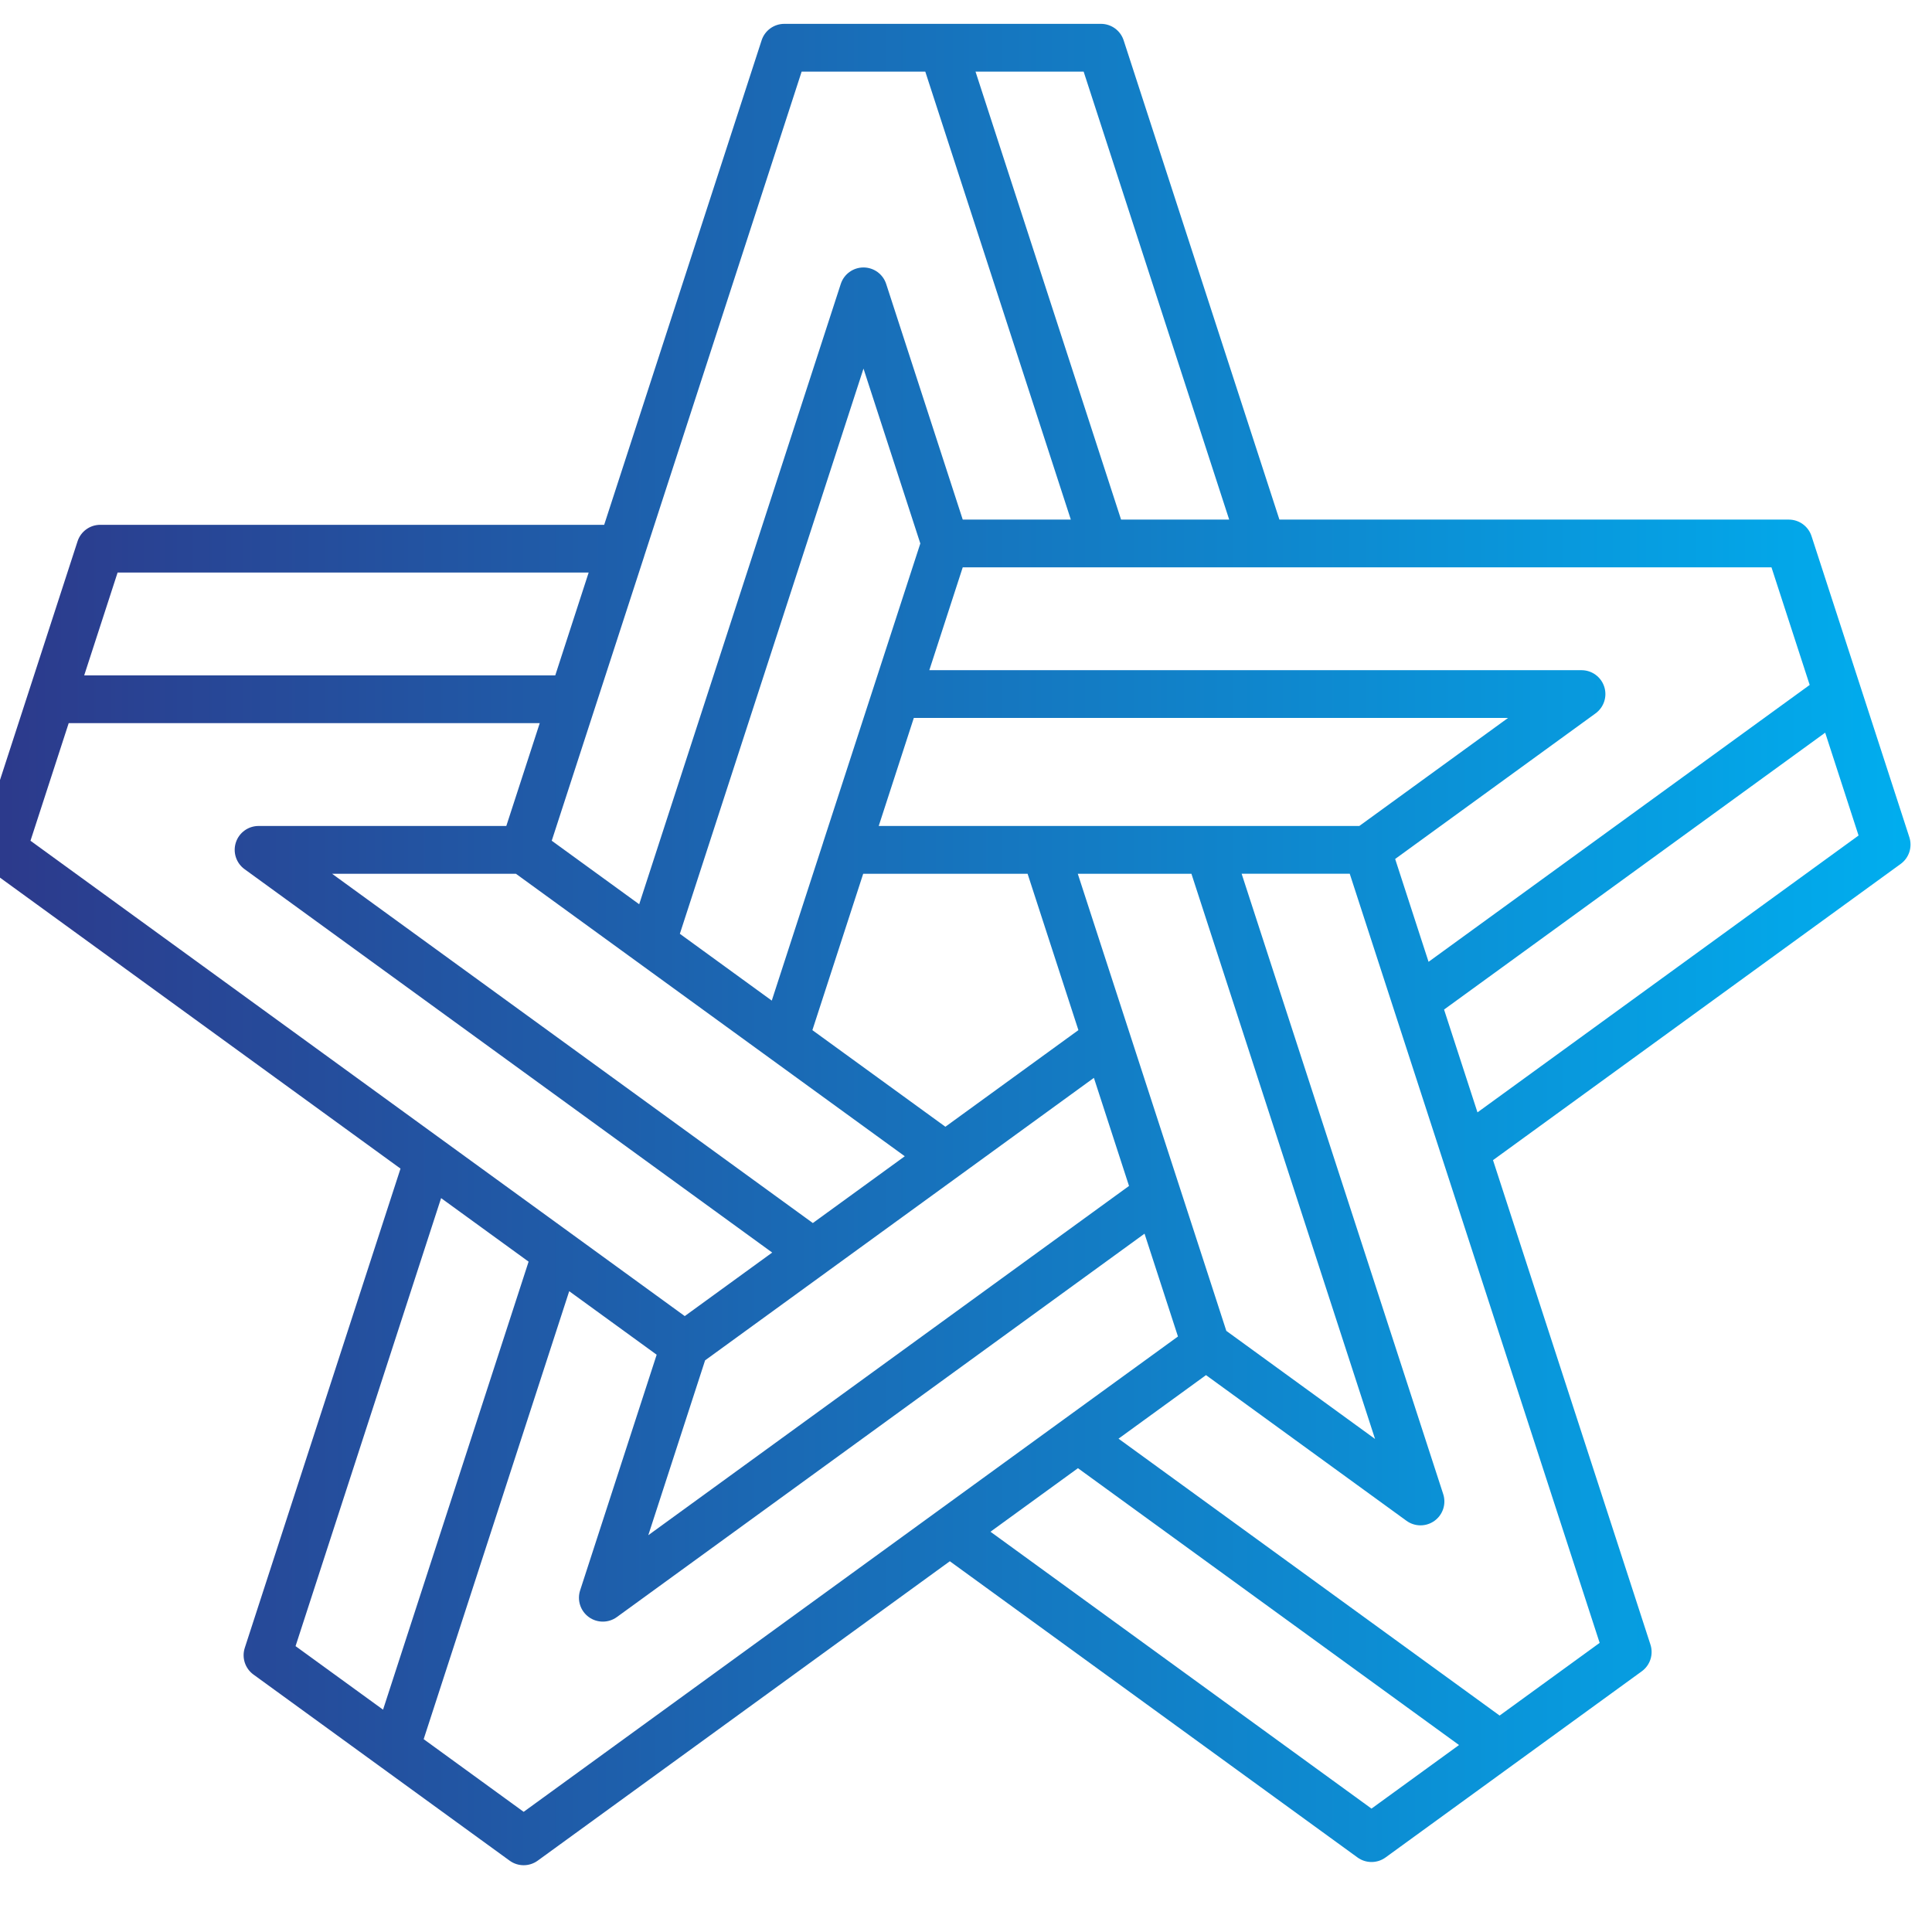
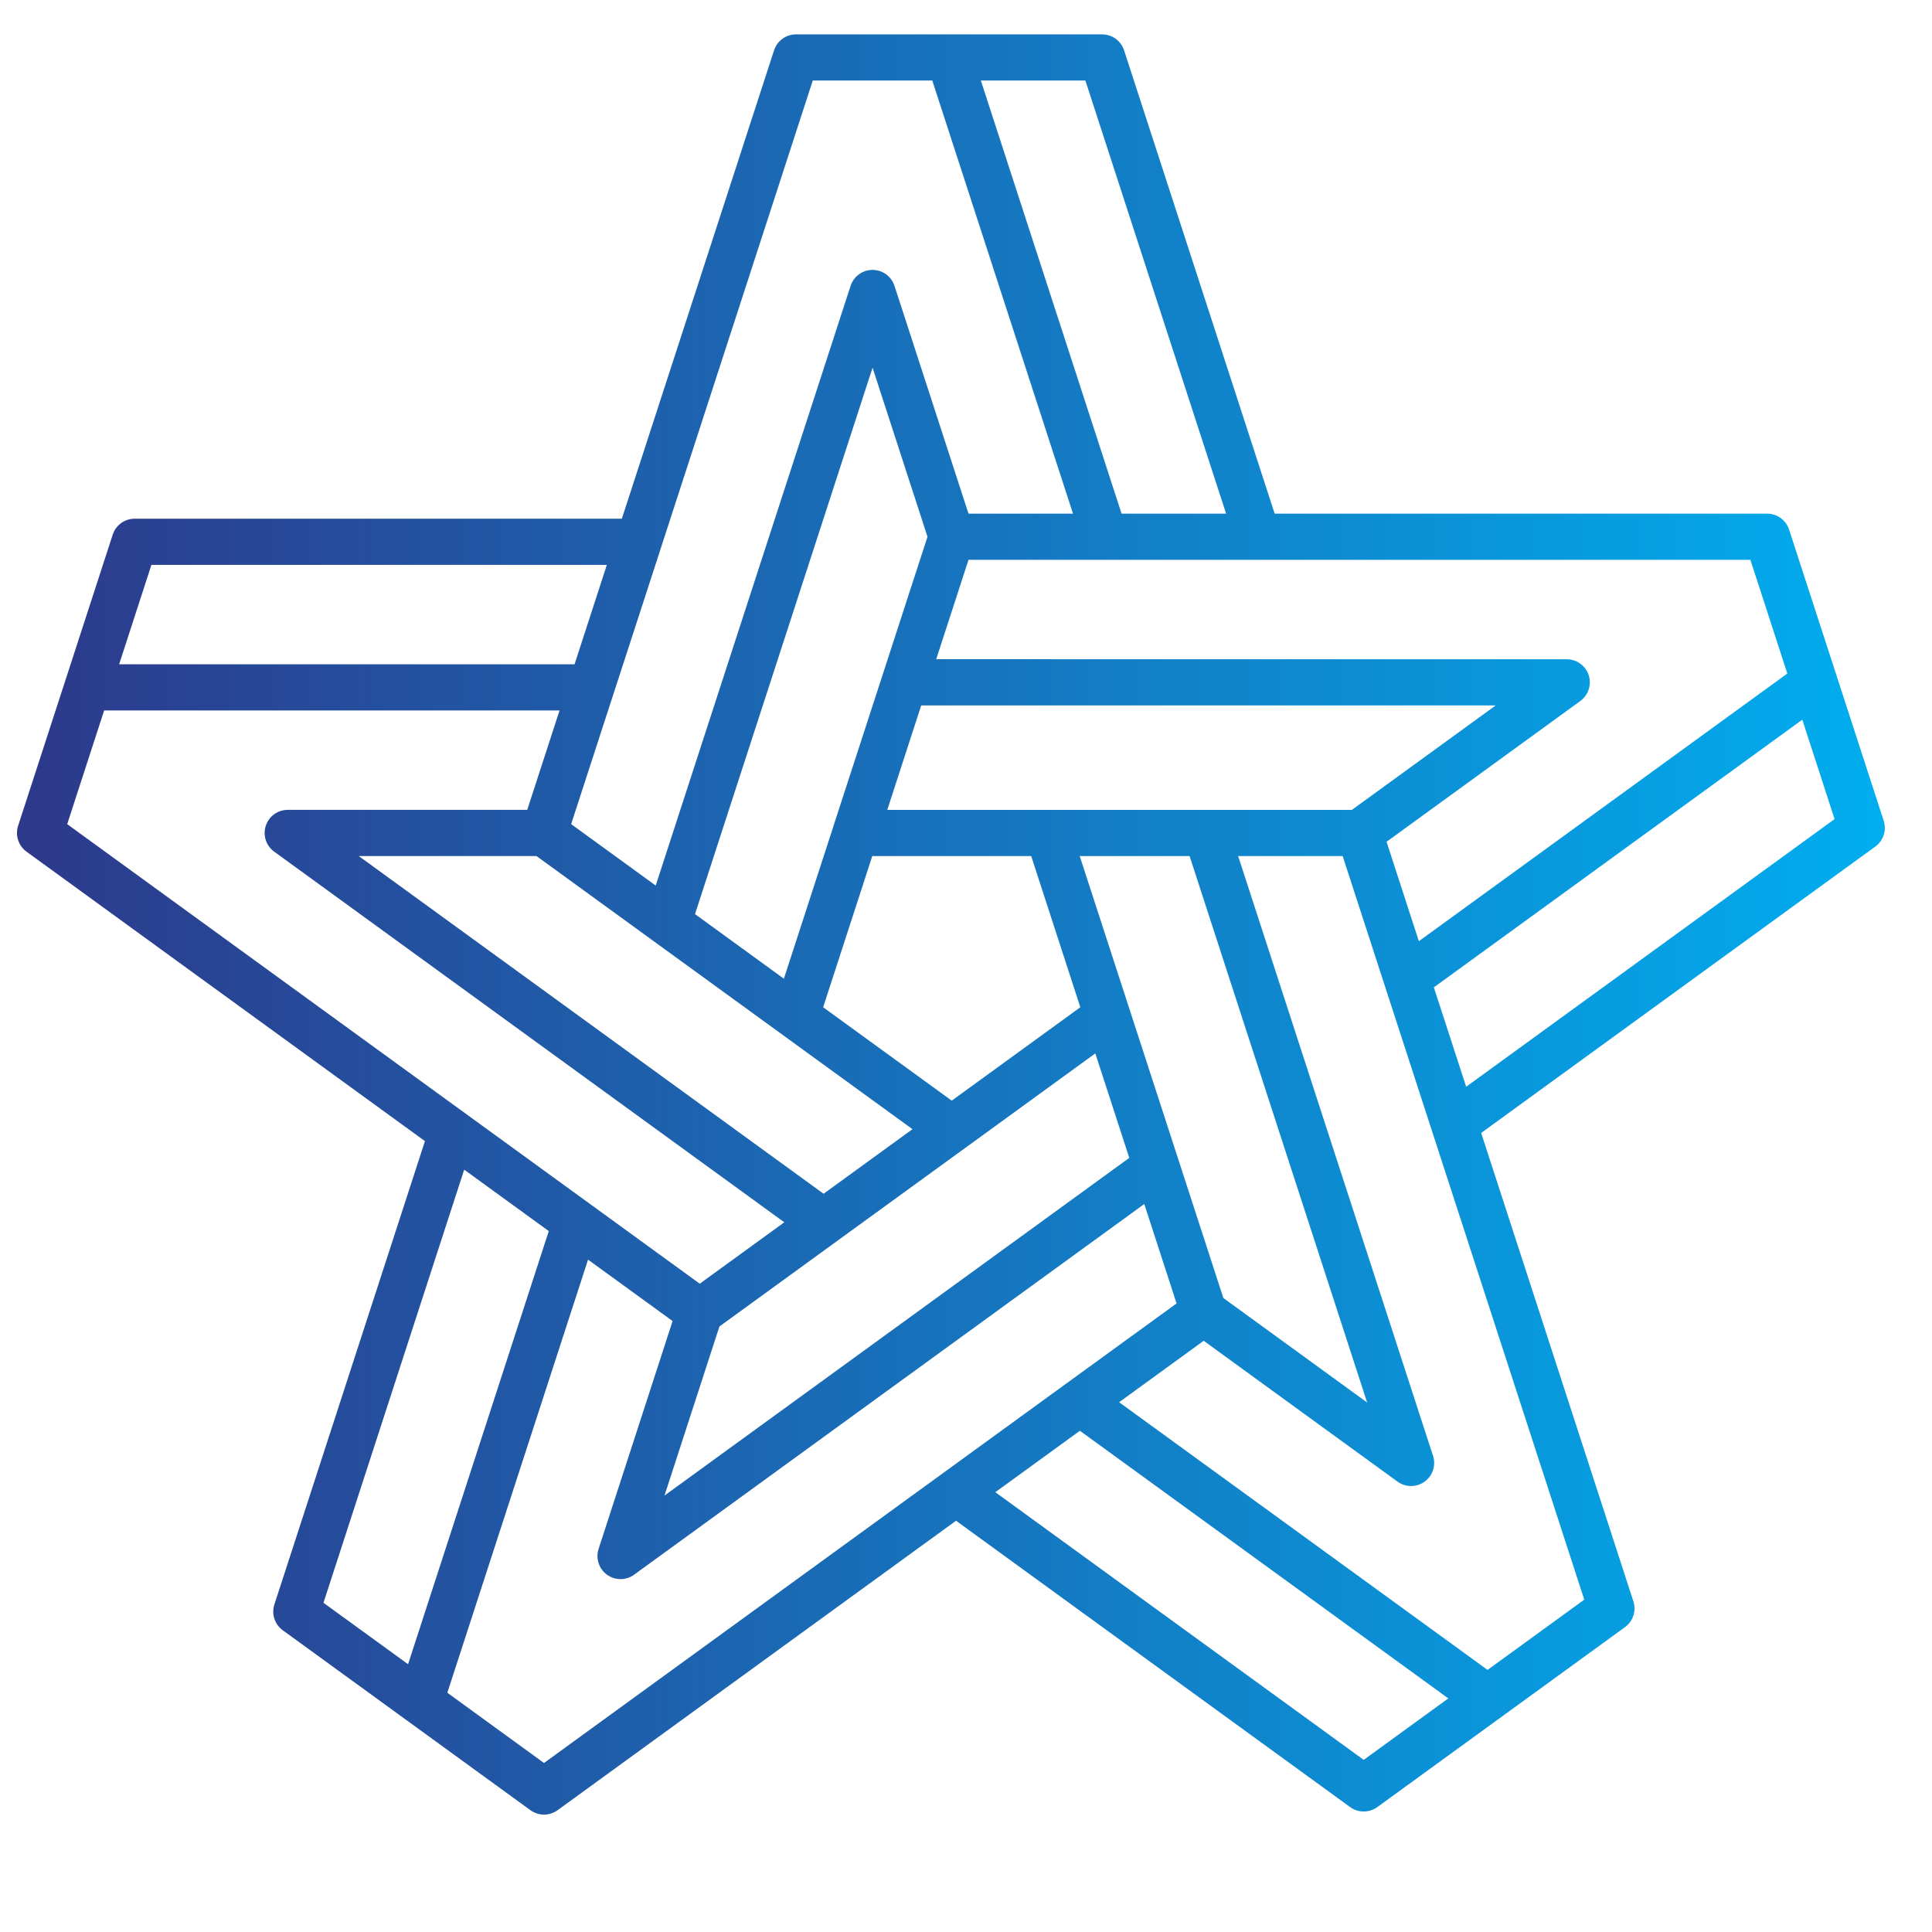
- <svg xmlns="http://www.w3.org/2000/svg" viewBox="0 0 450 450" fill-rule="evenodd" clip-rule="evenodd" stroke-linejoin="round" stroke-miterlimit="1.414">
-   <path d="M92.667 37.988l-2.28-7.015a1.112 1.112 0 00-1.058-.768H65.6L58.344 7.879a1.112 1.112 0 00-1.057-.768H42.537c-.482 0-.91.31-1.058.768l-7.334 22.569H10.67c-.482 0-.908.31-1.057.768l-2.279 7.015-2.28 7.015c-.148.458.015.96.404 1.244l19.199 13.948-7.254 22.325c-.149.459.014.96.404 1.244l5.967 4.335s.002 0 .003.002l5.964 4.333a1.112 1.112 0 001.307 0l19.199-13.948 18.99 13.798a1.112 1.112 0 001.308 0l5.968-4.336 5.967-4.335c.39-.283.553-.785.404-1.244L75.55 60.044l18.991-13.799c.39-.283.553-.785.404-1.243l-2.278-7.014zm-4.145-5.56l1.78 5.479-5.978 4.343-11.776 8.555-.379-1.165-1.177-3.626 9.336-6.783a1.112 1.112 0 00-.653-2.011l-30.383-.002 1.556-4.79h37.673zM44.344 45.247v.005l-2.392 7.36L37.67 49.5l8.555-26.329 2.647 8.146-.33 1.015-1.838 5.655-2.36 7.259zm9.525 1.456l2.367 7.284-6.196 4.501-6.196-4.5 2.367-7.285h7.658zm-5.721 13.16l-4.283 3.111-22.396-16.271h8.564l18.115 13.16zm-3.63 5.386l6.176-4.486.003-.002 6.261-4.55 1.636 5.035-3.15 2.289L36.2 77.516l2.646-8.146 5.674-4.122zm11.689-18.546h5.294l8.554 26.329-6.928-5.035-.69-2.126-6.23-19.168zm6.102-2.225H46.934l1.635-5.034h27.682l-6.93 5.034H62.31zM56.48 9.335l6.78 20.87h-5.036l-6.781-20.87h5.037zM36.011 31.904v-.002l7.333-22.567h5.759l6.78 20.87h-5.035l-3.566-10.976a1.112 1.112 0 00-2.116 0l-9.39 28.895-4.074-2.96 2.03-6.245 2.28-7.015zm-24.533.768h21.944l-1.556 4.79H9.922l1.556-4.79zM7.42 45.165l1.78-5.478h21.943l-1.557 4.79h-11.54a1.112 1.112 0 00-.654 2.012l24.58 17.86-4.074 2.96-.003-.003-5.309-3.858-5.968-4.335L7.42 45.165zm12.348 37.518l6.78-20.87 4.076 2.96-6.78 20.87-4.076-2.96zm29.825-6.229l-.002.002-19.197 13.946-4.658-3.385 5-15.388 1.78-5.48 2.088 1.516 1.986 1.443-3.565 10.976a1.112 1.112 0 001.712 1.244l24.58-17.859 1.557 4.79-2.378 1.727-2.934 2.131-.002.001-5.967 4.336zM69.89 90.252L52.14 77.354l4.075-2.96L73.967 87.29l-4.076 2.961zm10.627-7.72l-4.659 3.385-17.753-12.898 3.265-2.372.81-.589 9.336 6.784A1.112 1.112 0 0073.23 75.6L63.84 46.702h5.036l11.642 35.83zm-5.69-24.713l-1.557-4.79 5.978-4.343 11.776-8.555 1.555 4.79-17.753 12.898z" transform="translate(-30 -30) scale(5)" fill="url(#a)" />
+ <svg xmlns="http://www.w3.org/2000/svg" viewBox="0 0 512 512" fill-rule="evenodd" clip-rule="evenodd" stroke-linejoin="round" stroke-miterlimit="1.414">
+   <path d="M92.667 37.988l-2.28-7.015a1.112 1.112 0 00-1.058-.768H65.6L58.344 7.879a1.112 1.112 0 00-1.057-.768H42.537c-.482 0-.91.31-1.058.768l-7.334 22.569H10.67c-.482 0-.908.31-1.057.768l-2.279 7.015-2.28 7.015c-.148.458.015.96.404 1.244l19.199 13.948-7.254 22.325c-.149.459.014.96.404 1.244l5.967 4.335s.002 0 .003.002l5.964 4.333a1.112 1.112 0 001.307 0l19.199-13.948 18.99 13.798a1.112 1.112 0 001.308 0l5.968-4.336 5.967-4.335c.39-.283.553-.785.404-1.244L75.55 60.044l18.991-13.799c.39-.283.553-.785.404-1.243l-2.278-7.014zm-4.145-5.56l1.78 5.479-5.978 4.343-11.776 8.555-.379-1.165-1.177-3.626 9.336-6.783a1.112 1.112 0 00-.653-2.011l-30.383-.002 1.556-4.79h37.673zM44.344 45.247v.005l-2.392 7.36L37.67 49.5l8.555-26.329 2.647 8.146-.33 1.015-1.838 5.655-2.36 7.259zm9.525 1.456l2.367 7.284-6.196 4.501-6.196-4.5 2.367-7.285h7.658zm-5.721 13.16l-4.283 3.111-22.396-16.271h8.564l18.115 13.16zm-3.63 5.386l6.176-4.486.003-.002 6.261-4.55 1.636 5.035-3.15 2.289L36.2 77.516l2.646-8.146 5.674-4.122zm11.689-18.546h5.294l8.554 26.329-6.928-5.035-.69-2.126-6.23-19.168zm6.102-2.225H46.934l1.635-5.034h27.682l-6.93 5.034H62.31zM56.48 9.335l6.78 20.87h-5.036l-6.781-20.87h5.037zM36.011 31.904v-.002l7.333-22.567h5.759l6.78 20.87h-5.035l-3.566-10.976a1.112 1.112 0 00-2.116 0l-9.39 28.895-4.074-2.96 2.03-6.245 2.28-7.015zm-24.533.768h21.944l-1.556 4.79H9.922l1.556-4.79zM7.42 45.165l1.78-5.478h21.943l-1.557 4.79h-11.54a1.112 1.112 0 00-.654 2.012l24.58 17.86-4.074 2.96-.003-.003-5.309-3.858-5.968-4.335L7.42 45.165zm12.348 37.518l6.78-20.87 4.076 2.96-6.78 20.87-4.076-2.96zm29.825-6.229l-.002.002-19.197 13.946-4.658-3.385 5-15.388 1.78-5.48 2.088 1.516 1.986 1.443-3.565 10.976a1.112 1.112 0 001.712 1.244l24.58-17.859 1.557 4.79-2.378 1.727-2.934 2.131-.002.001-5.967 4.336zM69.89 90.252L52.14 77.354l4.075-2.96L73.967 87.29l-4.076 2.961zm10.627-7.72l-4.659 3.385-17.753-12.898 3.265-2.372.81-.589 9.336 6.784A1.112 1.112 0 0073.23 75.6L63.84 46.702h5.036l11.642 35.83zm-5.69-24.713l-1.557-4.79 5.978-4.343 11.776-8.555 1.555 4.79-17.753 12.898z" transform="translate(-23 -30) scale(5.5)" fill="url(#a)" />
  <defs>
    <linearGradient id="a">
      <stop stop-color="#2d388a" offset="0" />
      <stop stop-color="#00aeef" offset="1" />
    </linearGradient>
  </defs>
</svg>
